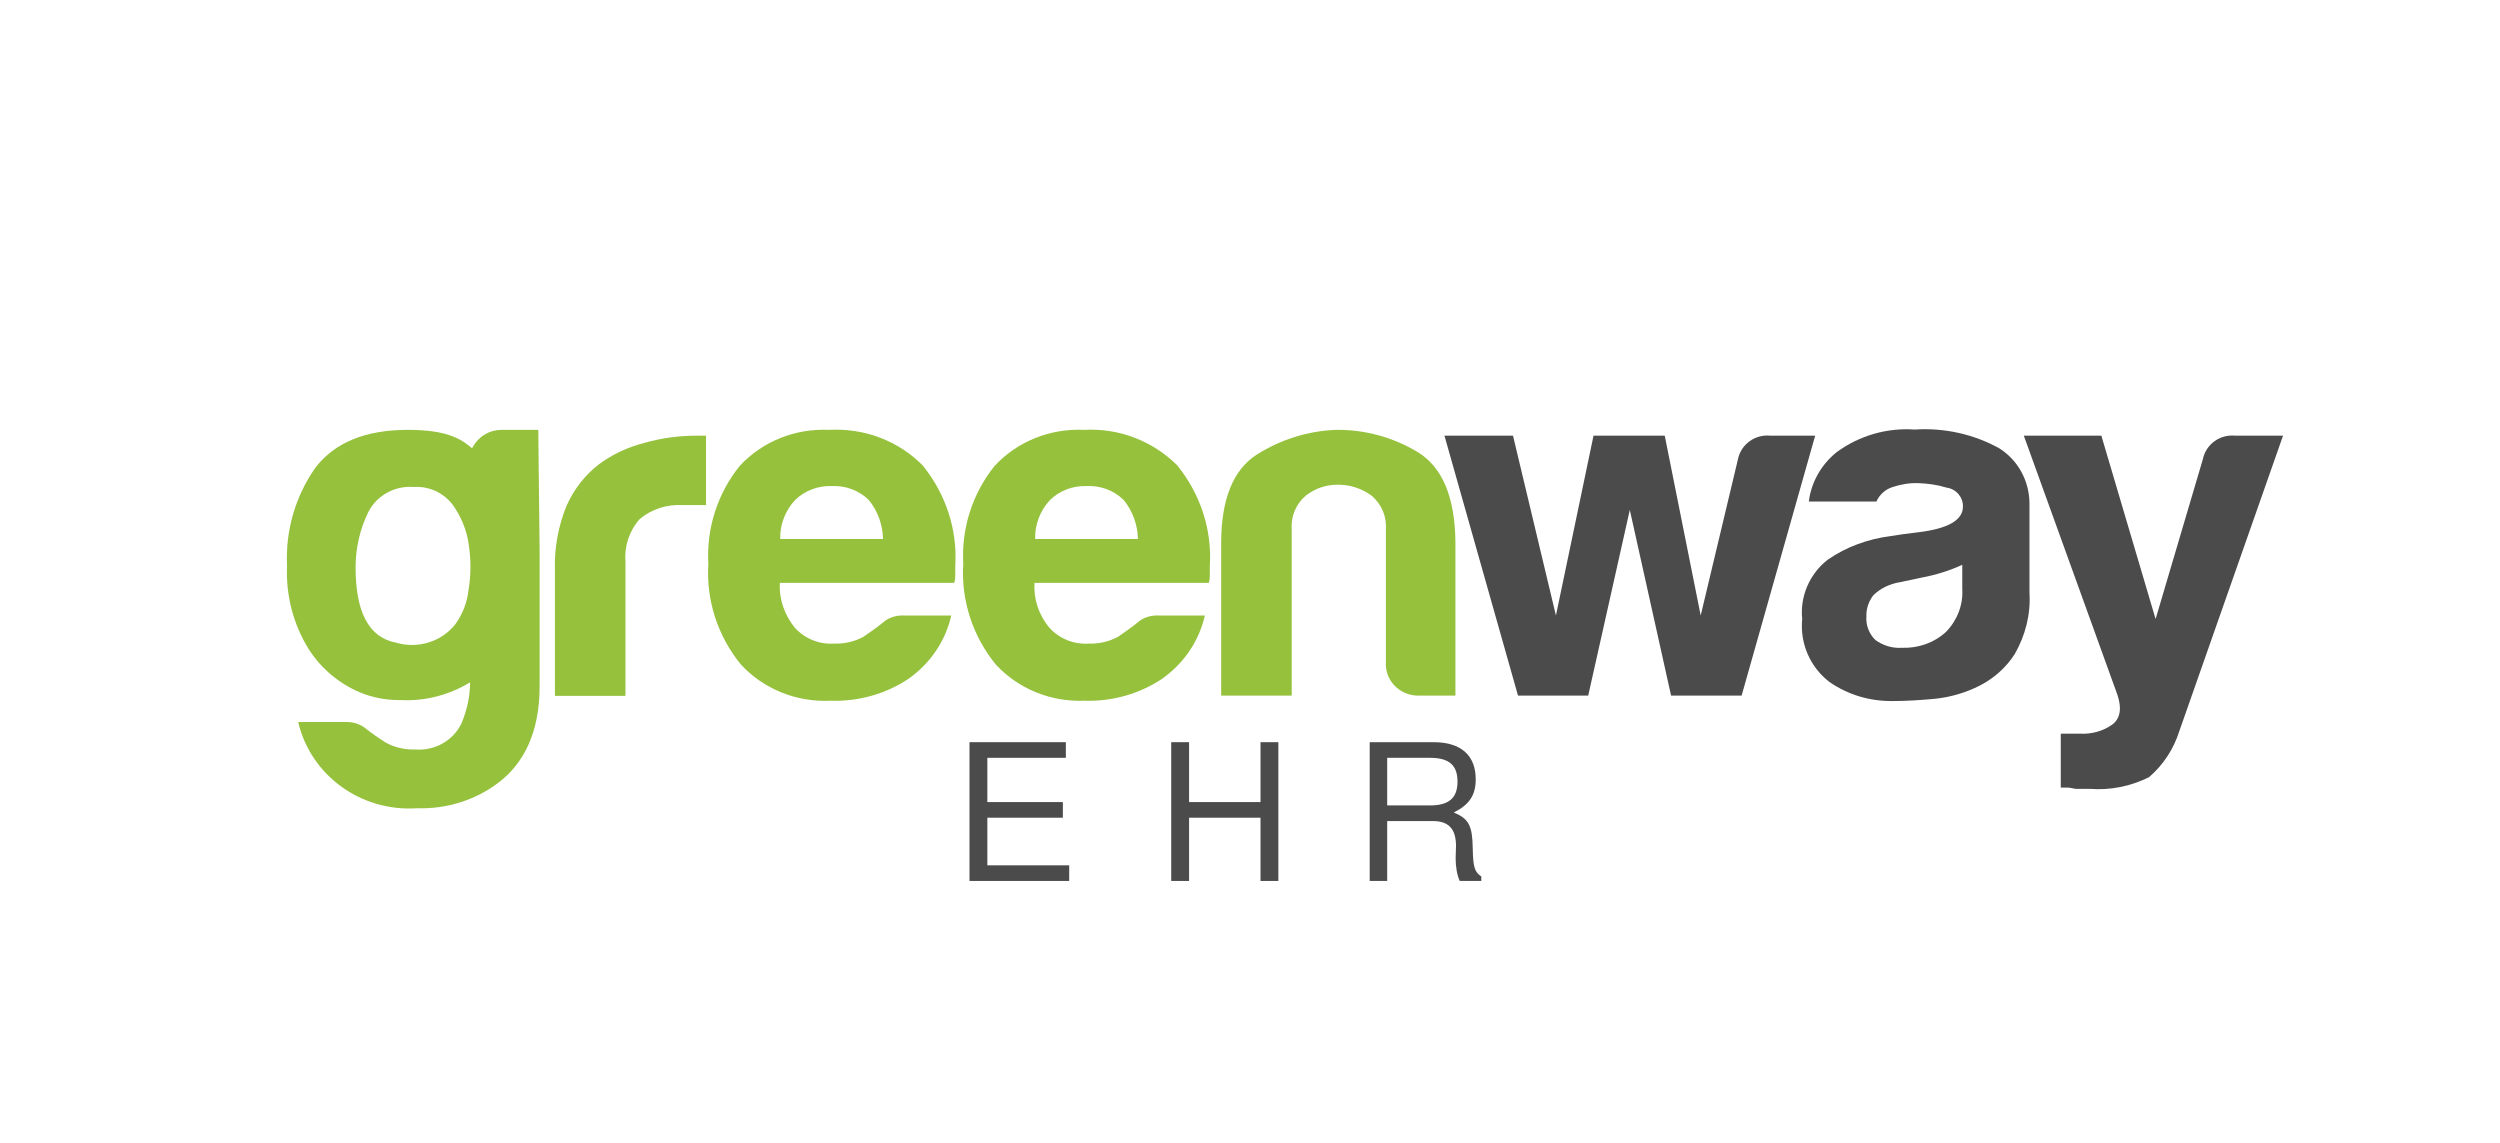
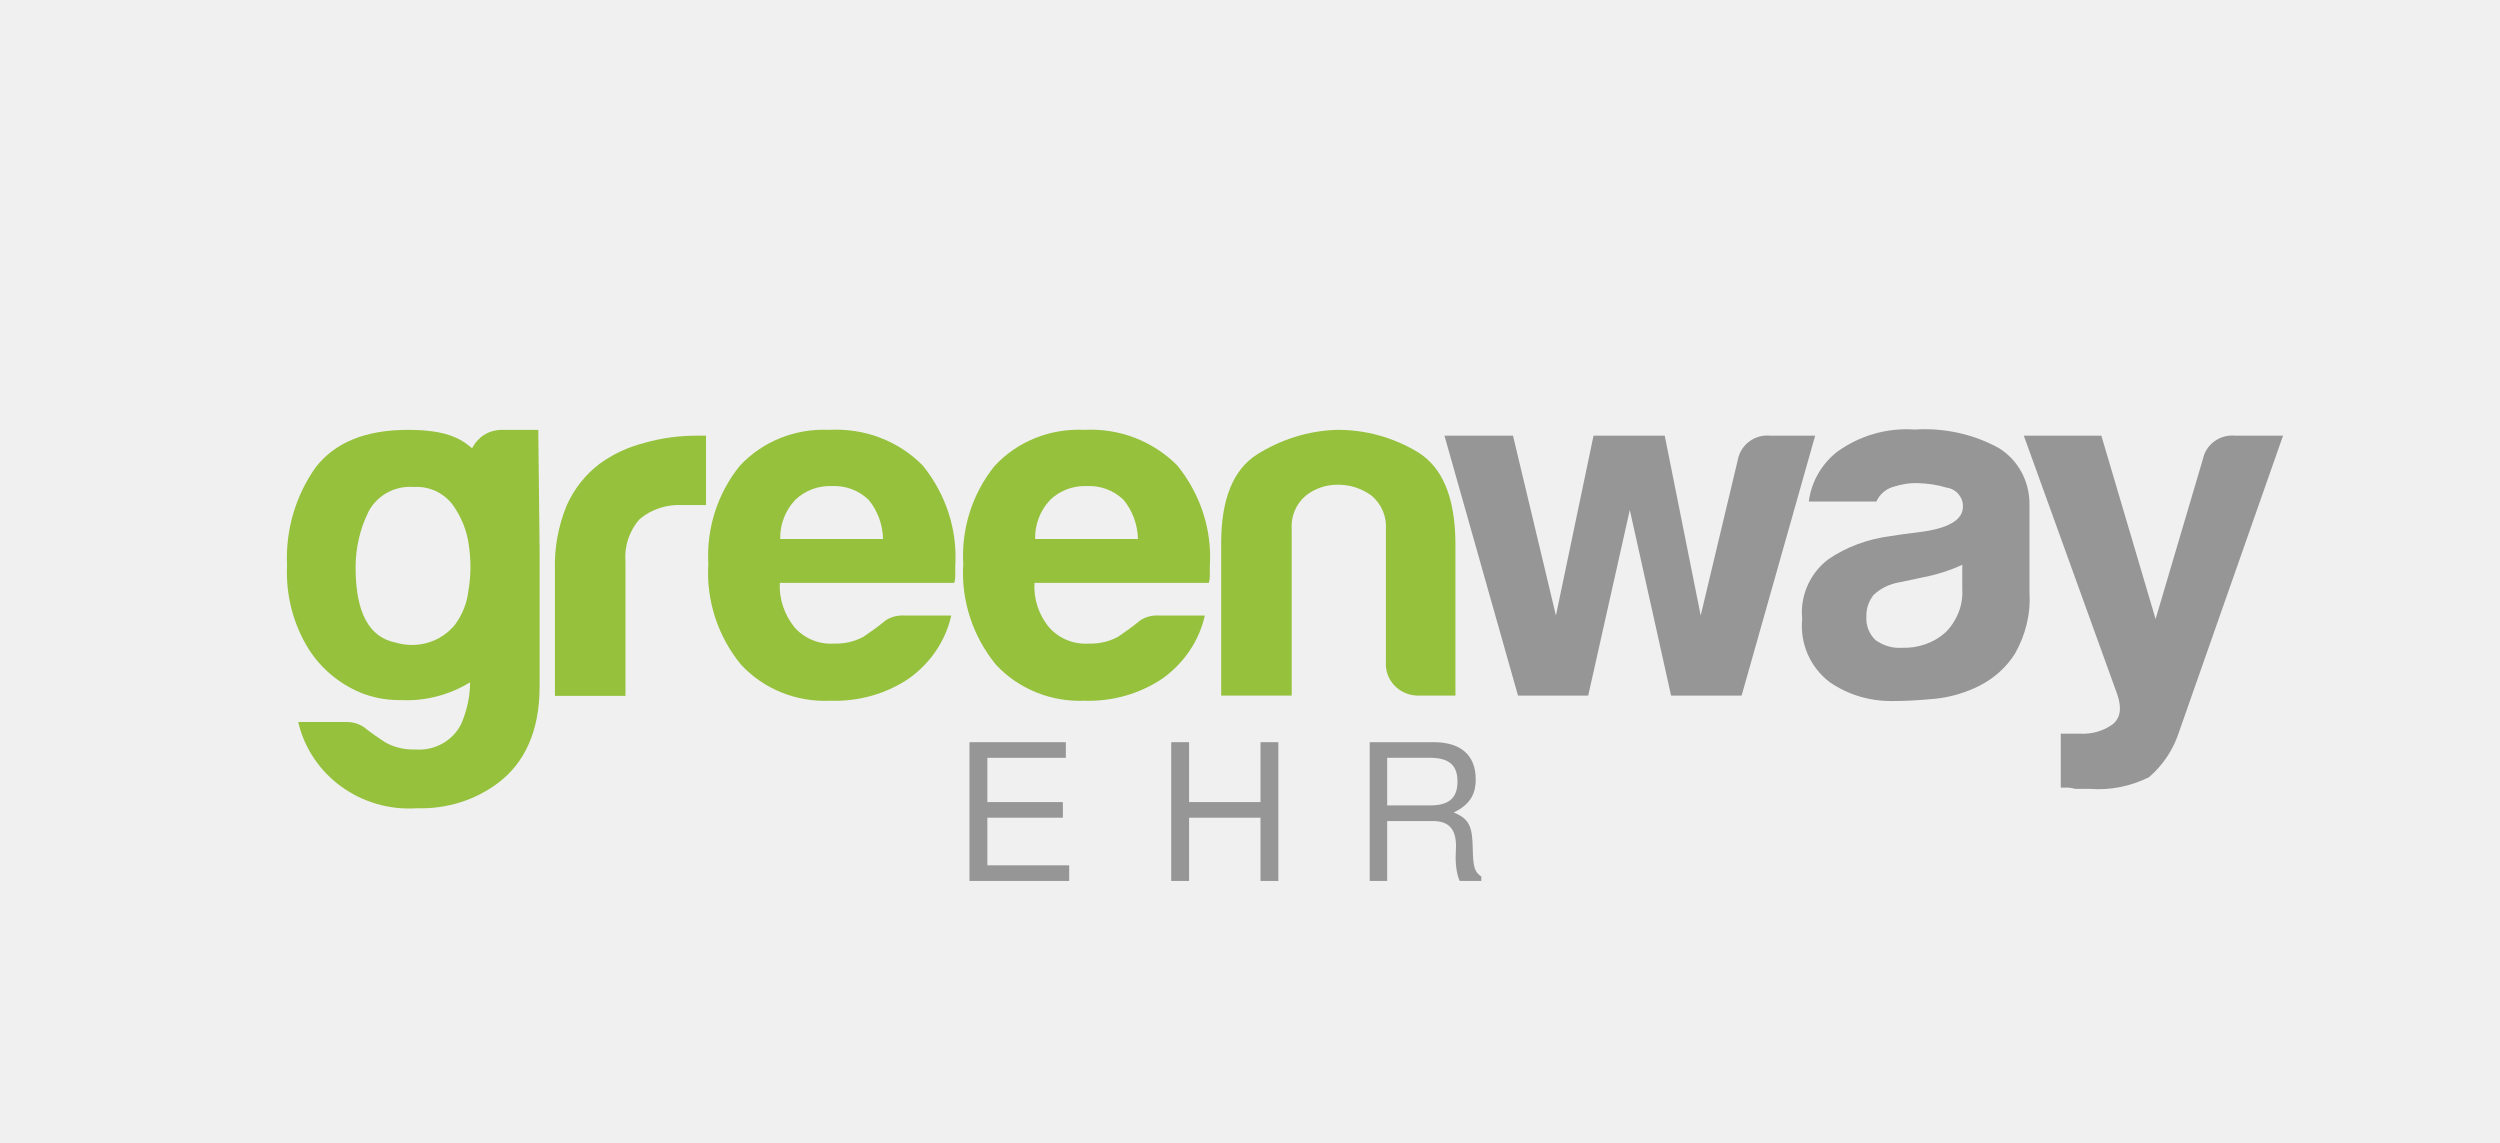
<svg xmlns="http://www.w3.org/2000/svg" width="105px" height="48px" viewBox="0 0 105 48" version="1.1">
  <g id="Page-1" stroke="none" stroke-width="1" fill="none" fill-rule="evenodd">
-     <g id="03-Navigation-Copy-2" transform="translate(-306, -740)">
-       <g id="Group-31" transform="translate(306, 740)">
+     <g id="03-Navigation-Copy-2" transform="translate(-995, -1259)">
+       <g id="Group-31-Copy" transform="translate(995, 1259)">
        <g id="Group-29">
          <g id="Group-23">
-             <rect id="Rectangle-Copy-54" fill="#FFFFFF" x="0" y="0" width="105" height="48" />
            <g id="greenway-infrastructure-sro-logo-vector-2" transform="translate(12, 18)">
              <g id="greenway-infrastructure-sro-logo-vector">
                <path d="M33.6,2.427 C33.027,2.4 32.482,2.617 32.077,3.01 C31.657,3.458 31.42,4.041 31.448,4.651 L35.766,4.651 C35.766,4.054 35.557,3.471 35.165,3.01 C34.746,2.603 34.187,2.4 33.6,2.427 Z" id="Path" />
                <path d="M6.988,3.214 C6.625,2.712 6.01,2.441 5.381,2.468 C4.584,2.4 3.83,2.807 3.466,3.498 C3.117,4.231 2.949,5.031 2.963,5.844 C2.963,7.729 3.522,8.773 4.654,8.99 C5.563,9.261 6.555,8.963 7.142,8.231 C7.45,7.81 7.631,7.322 7.701,6.807 C7.813,6.169 7.813,5.532 7.701,4.895 C7.617,4.285 7.366,3.702 6.988,3.214 Z" id="Path" />
                <path d="M67.815,6.454 C67.396,6.508 67.004,6.698 66.711,6.997 C66.515,7.254 66.403,7.58 66.417,7.892 C66.403,8.258 66.543,8.61 66.795,8.881 C67.102,9.125 67.494,9.234 67.899,9.207 C68.584,9.247 69.255,9.003 69.758,8.542 C70.233,8.054 70.471,7.403 70.443,6.739 L70.443,5.708 C69.911,5.939 69.366,6.129 68.793,6.251 L67.815,6.454 Z" id="Path" />
                <path d="M22.908,2.427 C22.335,2.4 21.79,2.617 21.384,3.01 C20.965,3.458 20.741,4.041 20.755,4.651 L25.074,4.651 C25.074,4.054 24.865,3.471 24.473,3.01 C24.054,2.603 23.481,2.4 22.908,2.427 Z" id="Path" />
                <path d="M17.275,0.298 C16.534,0.298 15.794,0.393 15.081,0.597 C14.382,0.773 13.739,1.071 13.166,1.492 C12.565,1.953 12.104,2.549 11.796,3.241 C11.447,4.095 11.279,5.017 11.307,5.925 L11.307,11.227 L14.27,11.227 L14.27,5.6 C14.214,4.949 14.424,4.298 14.871,3.797 C15.374,3.376 16.031,3.173 16.688,3.214 L17.653,3.214 L17.653,0.298 L17.233,0.298 L17.275,0.298 Z" id="Path" fill="#95C13D" fill-rule="nonzero" />
                <path d="M22.824,0.054 C21.398,-0.014 20.015,0.542 19.064,1.573 C18.128,2.739 17.667,4.203 17.75,5.681 C17.653,7.2 18.142,8.719 19.12,9.912 C20.071,10.942 21.454,11.498 22.88,11.431 C24.054,11.471 25.214,11.146 26.178,10.495 C27.087,9.844 27.716,8.908 27.953,7.851 L25.983,7.851 C25.703,7.837 25.424,7.905 25.2,8.054 C24.906,8.298 24.585,8.529 24.264,8.746 C23.886,8.949 23.467,9.044 23.034,9.031 C22.405,9.071 21.804,8.827 21.384,8.366 C20.951,7.837 20.713,7.159 20.755,6.481 L28.079,6.481 C28.107,6.386 28.121,6.292 28.121,6.197 L28.121,5.776 C28.219,4.258 27.73,2.753 26.751,1.546 C25.717,0.502 24.292,-0.027 22.824,0.054 Z M20.769,4.637 C20.755,4.027 20.979,3.444 21.398,2.997 C21.804,2.603 22.349,2.4 22.922,2.414 C23.509,2.386 24.068,2.59 24.487,2.997 C24.865,3.458 25.074,4.041 25.088,4.637 L20.769,4.637 Z" id="Shape" fill="#95C13D" fill-rule="nonzero" />
                <path d="M33.53,0.054 C32.104,-0.014 30.721,0.542 29.77,1.573 C28.834,2.739 28.373,4.203 28.457,5.681 C28.359,7.2 28.848,8.719 29.826,9.912 C30.763,10.929 32.132,11.485 33.53,11.431 C34.704,11.471 35.864,11.146 36.829,10.495 C37.737,9.844 38.366,8.908 38.604,7.851 L36.675,7.851 C36.395,7.837 36.116,7.905 35.892,8.054 C35.599,8.298 35.277,8.529 34.956,8.746 C34.578,8.949 34.159,9.044 33.726,9.031 C33.097,9.071 32.496,8.827 32.077,8.366 C31.629,7.837 31.406,7.159 31.448,6.481 L38.771,6.481 C38.799,6.386 38.813,6.292 38.813,6.197 L38.813,5.776 C38.911,4.258 38.422,2.753 37.444,1.546 C36.409,0.515 34.998,-0.027 33.53,0.054 Z M31.476,4.637 C31.462,4.027 31.685,3.444 32.104,2.997 C32.51,2.603 33.055,2.4 33.628,2.414 C34.215,2.386 34.774,2.59 35.193,2.997 C35.571,3.458 35.78,4.041 35.794,4.637 L31.476,4.637 Z" id="Shape" fill="#95C13D" fill-rule="nonzero" />
                <path d="M47.549,0.99 C46.514,0.366 45.326,0.041 44.124,0.054 C42.936,0.095 41.79,0.461 40.798,1.085 C39.792,1.722 39.289,2.969 39.289,4.814 L39.289,11.214 L42.252,11.214 L42.252,4.244 C42.21,3.702 42.419,3.173 42.853,2.807 C43.244,2.508 43.719,2.346 44.222,2.359 C44.711,2.359 45.201,2.522 45.592,2.807 C46.025,3.159 46.249,3.702 46.207,4.244 L46.207,9.817 C46.165,10.549 46.738,11.173 47.493,11.214 C47.549,11.214 47.591,11.214 47.647,11.214 L49.128,11.214 L49.128,4.8 C49.114,2.888 48.583,1.627 47.549,0.99 Z" id="Path" fill="#95C13D" fill-rule="nonzero" />
-                 <path d="M62.364,0.298 C61.707,0.231 61.12,0.664 60.994,1.288 L59.429,7.851 L57.919,0.298 L54.928,0.298 L53.349,7.851 L51.546,0.298 L48.667,0.298 L51.756,11.214 L54.705,11.214 L56.452,3.417 L58.185,11.214 L61.148,11.214 L64.237,0.298 L62.364,0.298 Z" id="Path" fill="#4B4B4B" fill-rule="nonzero" />
-                 <path d="M71.966,0.827 C70.89,0.231 69.646,-0.041 68.416,0.041 C67.242,-0.041 66.096,0.298 65.159,0.976 C64.502,1.492 64.069,2.251 63.971,3.064 L66.809,3.064 C66.934,2.78 67.186,2.549 67.494,2.454 C67.829,2.346 68.192,2.278 68.556,2.292 C68.961,2.305 69.366,2.359 69.758,2.481 C70.163,2.536 70.457,2.888 70.443,3.281 C70.443,3.837 69.828,4.203 68.584,4.353 L67.941,4.434 L67.41,4.515 C66.459,4.637 65.551,4.963 64.768,5.505 C63.999,6.102 63.594,7.051 63.692,8 C63.594,9.017 64.013,10.007 64.838,10.644 C65.621,11.186 66.543,11.458 67.507,11.444 C68.095,11.444 68.682,11.403 69.269,11.349 C69.925,11.281 70.568,11.092 71.155,10.793 C71.756,10.481 72.26,10.034 72.623,9.464 C73.07,8.678 73.294,7.797 73.238,6.902 L73.238,3.119 C73.224,2.197 72.763,1.329 71.966,0.827 Z M70.415,6.739 C70.457,7.403 70.205,8.054 69.73,8.542 C69.227,9.003 68.556,9.234 67.871,9.207 C67.48,9.234 67.088,9.112 66.767,8.881 C66.501,8.624 66.361,8.258 66.389,7.892 C66.375,7.566 66.487,7.254 66.683,6.997 C66.976,6.712 67.368,6.522 67.787,6.454 L68.751,6.251 C69.324,6.142 69.884,5.966 70.415,5.722 L70.415,6.739 Z" id="Shape" fill="#4B4B4B" fill-rule="nonzero" />
-                 <path d="M81.89,0.298 C81.233,0.231 80.646,0.664 80.52,1.288 L78.535,8 L76.257,0.298 L73,0.298 L76.928,11.173 C77.123,11.742 77.054,12.163 76.732,12.42 C76.341,12.705 75.852,12.841 75.362,12.814 L74.552,12.814 L74.552,15.078 L74.859,15.078 C74.971,15.092 75.069,15.105 75.167,15.132 L75.768,15.132 C76.634,15.2 77.487,15.024 78.256,14.644 C78.857,14.129 79.29,13.464 79.527,12.719 L83.888,0.298 L81.89,0.298 L81.89,0.298 Z" id="Path" fill="#4B4B4B" fill-rule="nonzero" />
-                 <path d="M10.608,0.054 L9.141,0.054 C8.749,0.041 8.372,0.176 8.106,0.447 C7.995,0.556 7.897,0.692 7.827,0.827 C7.324,0.393 6.695,0.054 5.129,0.054 C3.354,0.054 2.069,0.583 1.258,1.627 C0.405,2.834 -0.014,4.285 0.056,5.749 C-5.89805982e-16,6.983 0.307,8.203 0.964,9.261 C1.482,10.075 2.236,10.712 3.145,11.092 C3.648,11.295 4.193,11.403 4.752,11.403 L4.836,11.403 C5.856,11.458 6.877,11.186 7.743,10.658 C7.743,11.241 7.617,11.81 7.394,12.353 C7.058,13.098 6.262,13.546 5.437,13.478 C5.004,13.492 4.584,13.397 4.207,13.193 C3.886,12.99 3.578,12.773 3.271,12.529 C3.033,12.38 2.767,12.312 2.488,12.325 L0.531,12.325 L0.531,12.353 C1.062,14.576 3.173,16.108 5.521,15.946 C6.751,15.986 7.967,15.607 8.931,14.875 C10.007,14.061 10.664,12.746 10.664,10.834 L10.664,5.641 C10.664,5.451 10.664,5.261 10.664,5.085 L10.608,0.054 Z M7.673,6.807 C7.617,7.322 7.422,7.81 7.114,8.231 C6.527,8.963 5.535,9.261 4.626,8.99 C3.494,8.773 2.935,7.715 2.935,5.831 C2.935,5.017 3.117,4.217 3.48,3.485 C3.844,2.793 4.598,2.386 5.395,2.454 C6.024,2.414 6.625,2.698 7.002,3.186 C7.366,3.688 7.603,4.258 7.687,4.868 C7.785,5.519 7.785,6.169 7.673,6.807 Z" id="Shape" fill="#95C13D" fill-rule="nonzero" />
+                 <path d="M62.364,0.298 C61.707,0.231 61.12,0.664 60.994,1.288 L59.429,7.851 L57.919,0.298 L54.928,0.298 L53.349,7.851 L51.546,0.298 L48.667,0.298 L51.756,11.214 L54.705,11.214 L56.452,3.417 L58.185,11.214 L61.148,11.214 L64.237,0.298 L62.364,0.298 Z" id="Path" fill="#969696" fill-rule="nonzero" />
+                 <path d="M71.966,0.827 C70.89,0.231 69.646,-0.041 68.416,0.041 C67.242,-0.041 66.096,0.298 65.159,0.976 C64.502,1.492 64.069,2.251 63.971,3.064 L66.809,3.064 C66.934,2.78 67.186,2.549 67.494,2.454 C67.829,2.346 68.192,2.278 68.556,2.292 C68.961,2.305 69.366,2.359 69.758,2.481 C70.163,2.536 70.457,2.888 70.443,3.281 C70.443,3.837 69.828,4.203 68.584,4.353 L67.941,4.434 L67.41,4.515 C66.459,4.637 65.551,4.963 64.768,5.505 C63.999,6.102 63.594,7.051 63.692,8 C63.594,9.017 64.013,10.007 64.838,10.644 C65.621,11.186 66.543,11.458 67.507,11.444 C68.095,11.444 68.682,11.403 69.269,11.349 C69.925,11.281 70.568,11.092 71.155,10.793 C71.756,10.481 72.26,10.034 72.623,9.464 C73.07,8.678 73.294,7.797 73.238,6.902 L73.238,3.119 C73.224,2.197 72.763,1.329 71.966,0.827 Z M70.415,6.739 C70.457,7.403 70.205,8.054 69.73,8.542 C69.227,9.003 68.556,9.234 67.871,9.207 C67.48,9.234 67.088,9.112 66.767,8.881 C66.501,8.624 66.361,8.258 66.389,7.892 C66.375,7.566 66.487,7.254 66.683,6.997 C66.976,6.712 67.368,6.522 67.787,6.454 L68.751,6.251 C69.324,6.142 69.884,5.966 70.415,5.722 L70.415,6.739 Z" id="Shape" fill="#969696" fill-rule="nonzero" />
+                 <path d="M81.89,0.298 C81.233,0.231 80.646,0.664 80.52,1.288 L78.535,8 L76.257,0.298 L73,0.298 L76.928,11.173 C77.123,11.742 77.054,12.163 76.732,12.42 C76.341,12.705 75.852,12.841 75.362,12.814 L74.552,12.814 L74.552,15.078 L74.859,15.078 C74.971,15.092 75.069,15.105 75.167,15.132 L75.768,15.132 C76.634,15.2 77.487,15.024 78.256,14.644 C78.857,14.129 79.29,13.464 79.527,12.719 L83.888,0.298 L81.89,0.298 L81.89,0.298 Z" id="Path" fill="#969696" fill-rule="nonzero" />
+                 <path d="M10.608,0.054 L9.141,0.054 C8.749,0.041 8.372,0.176 8.106,0.447 C7.995,0.556 7.897,0.692 7.827,0.827 C7.324,0.393 6.695,0.054 5.129,0.054 C3.354,0.054 2.069,0.583 1.258,1.627 C0.405,2.834 -0.014,4.285 0.056,5.749 C-6.10622664e-16,6.983 0.307,8.203 0.964,9.261 C1.482,10.075 2.236,10.712 3.145,11.092 C3.648,11.295 4.193,11.403 4.752,11.403 L4.836,11.403 C5.856,11.458 6.877,11.186 7.743,10.658 C7.743,11.241 7.617,11.81 7.394,12.353 C7.058,13.098 6.262,13.546 5.437,13.478 C5.004,13.492 4.584,13.397 4.207,13.193 C3.886,12.99 3.578,12.773 3.271,12.529 C3.033,12.38 2.767,12.312 2.488,12.325 L0.531,12.325 L0.531,12.353 C1.062,14.576 3.173,16.108 5.521,15.946 C6.751,15.986 7.967,15.607 8.931,14.875 C10.007,14.061 10.664,12.746 10.664,10.834 L10.664,5.641 C10.664,5.451 10.664,5.261 10.664,5.085 L10.608,0.054 Z M7.673,6.807 C7.617,7.322 7.422,7.81 7.114,8.231 C6.527,8.963 5.535,9.261 4.626,8.99 C3.494,8.773 2.935,7.715 2.935,5.831 C2.935,5.017 3.117,4.217 3.48,3.485 C3.844,2.793 4.598,2.386 5.395,2.454 C6.024,2.414 6.625,2.698 7.002,3.186 C7.366,3.688 7.603,4.258 7.687,4.868 C7.785,5.519 7.785,6.169 7.673,6.807 Z" id="Shape" fill="#95C13D" fill-rule="nonzero" />
              </g>
            </g>
-             <text id="EHR" font-family="HelveticaNeue-Light, Helvetica Neue" font-size="8" font-weight="300" line-spacing="9" letter-spacing="3.2" fill="#4B4B4B">
+             <text id="EHR" font-family="HelveticaNeue-Light, Helvetica Neue" font-size="8" font-weight="300" line-spacing="9" letter-spacing="3.2" fill="#969696">
              <tspan x="40" y="37">EH</tspan>
              <tspan x="56.776" y="37" letter-spacing="0.7">R</tspan>
            </text>
          </g>
        </g>
      </g>
    </g>
  </g>
</svg>
